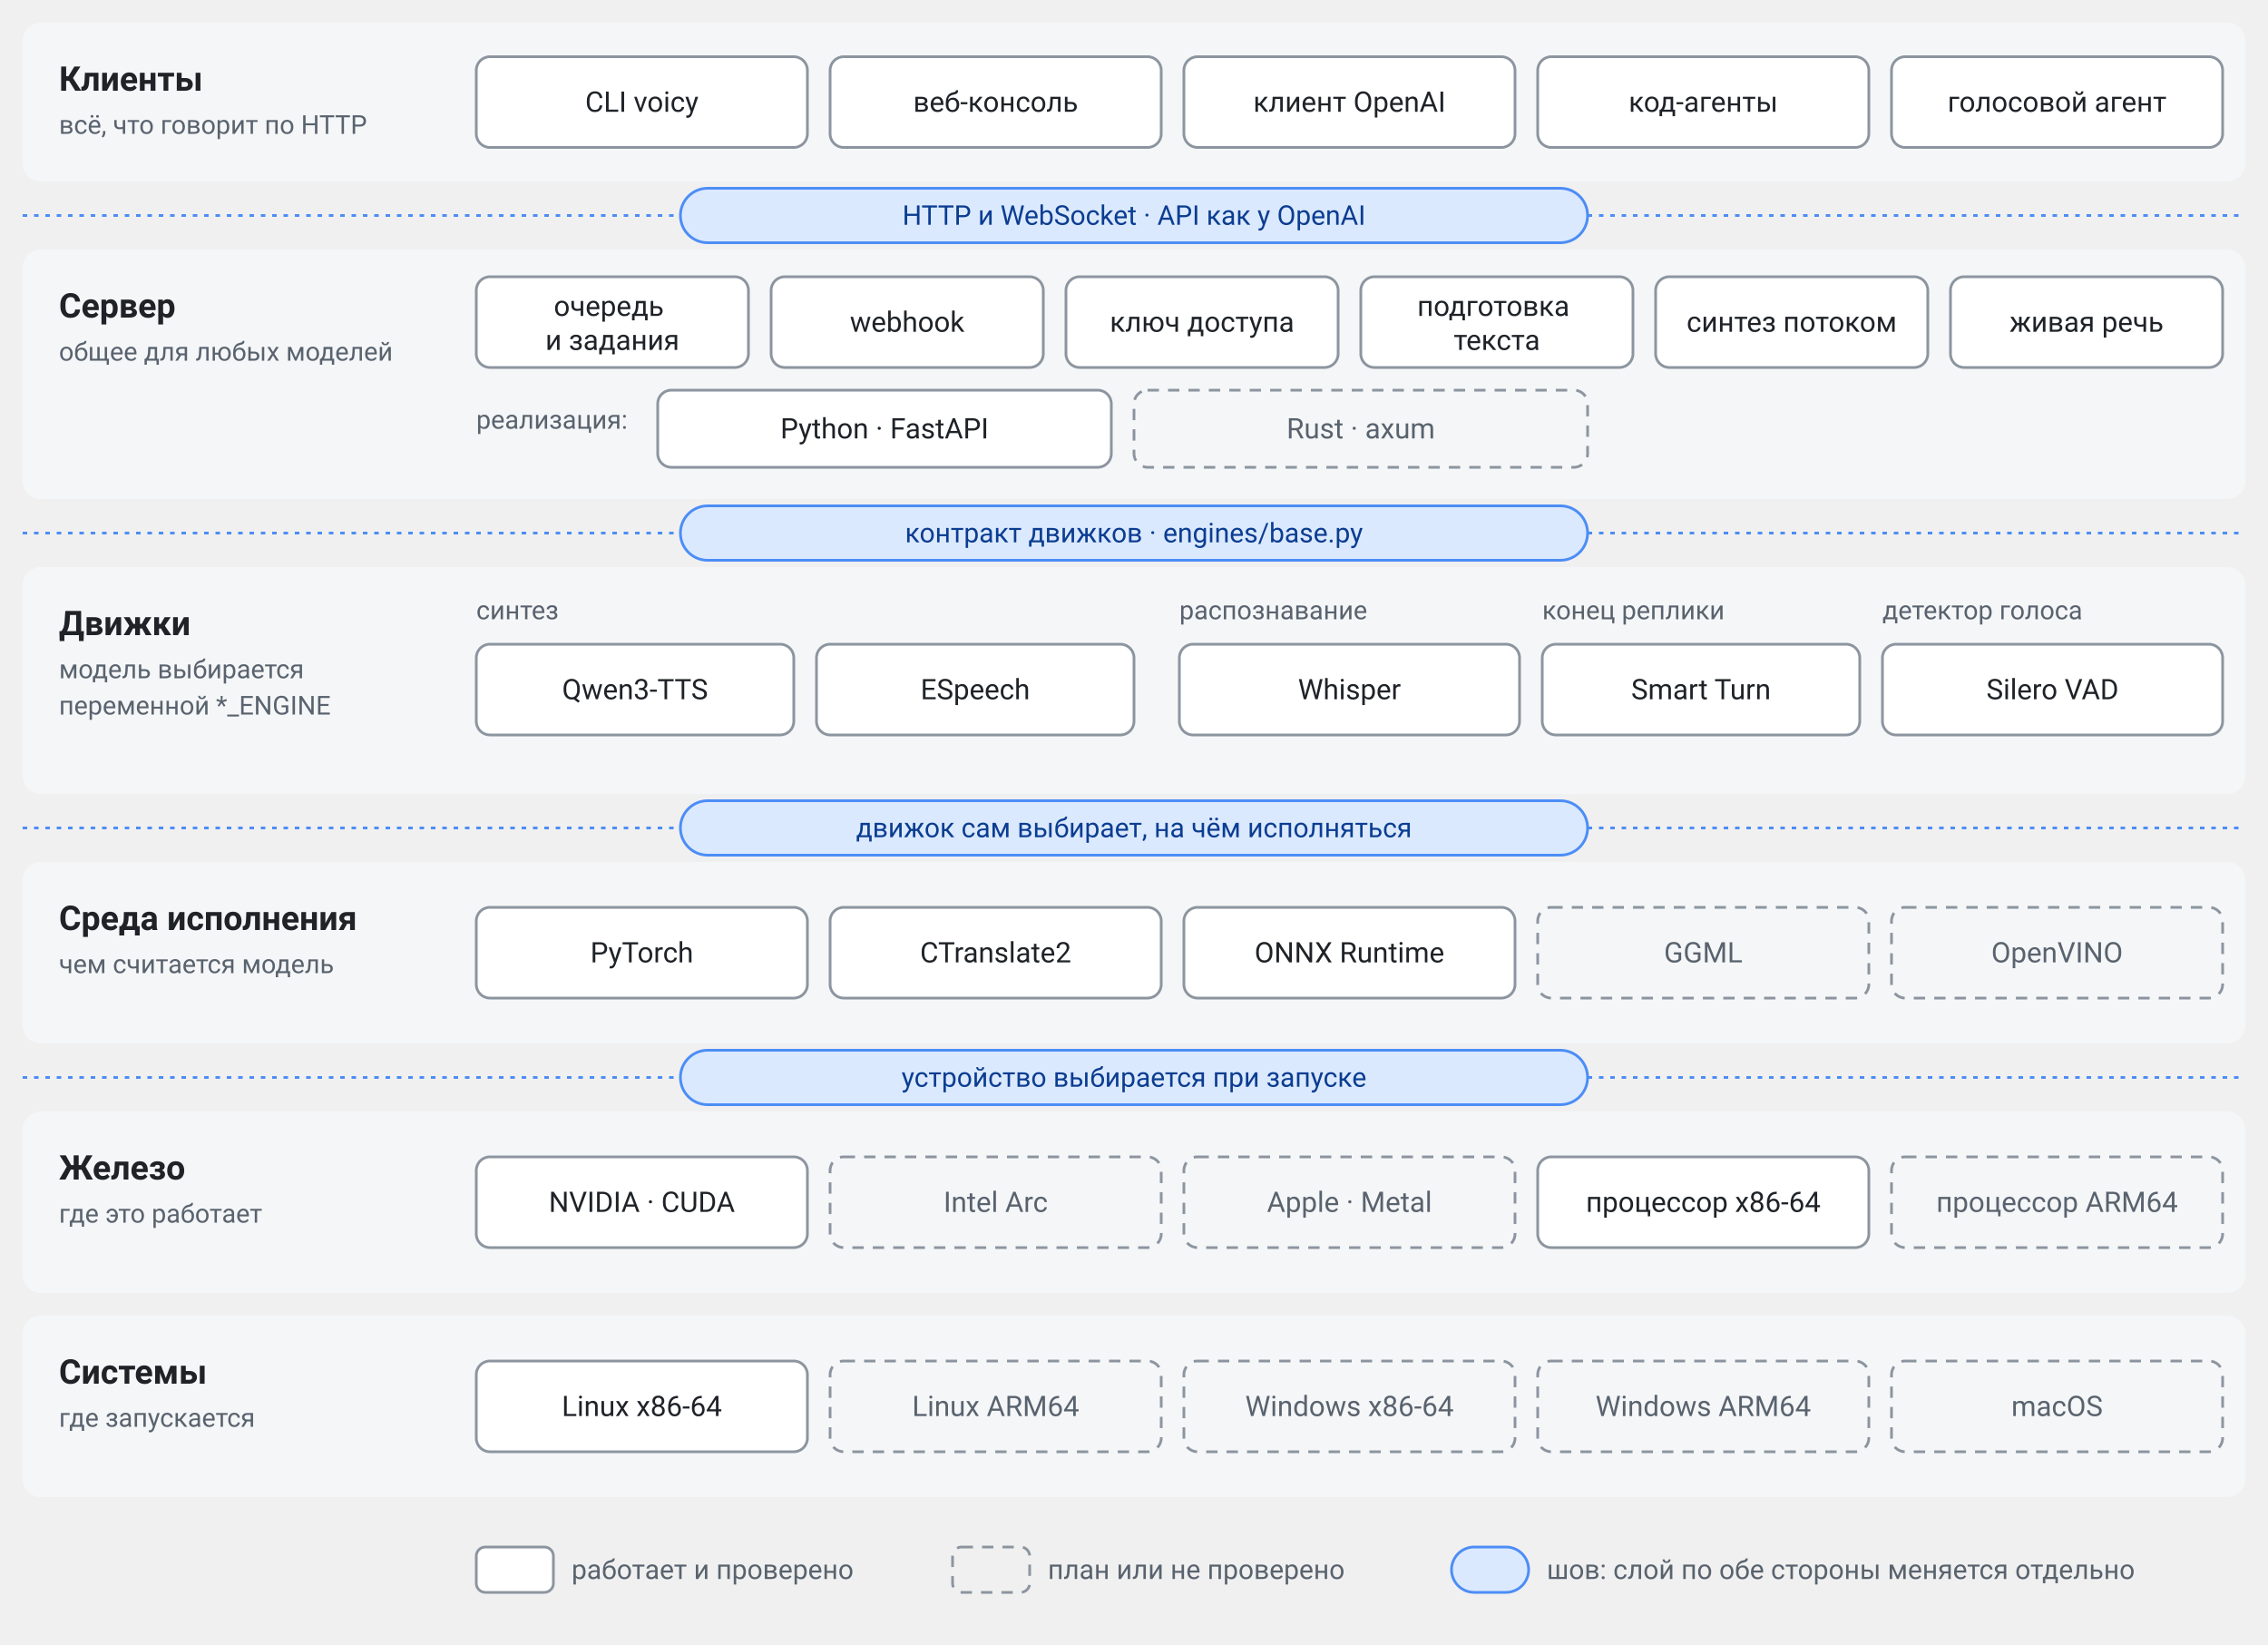
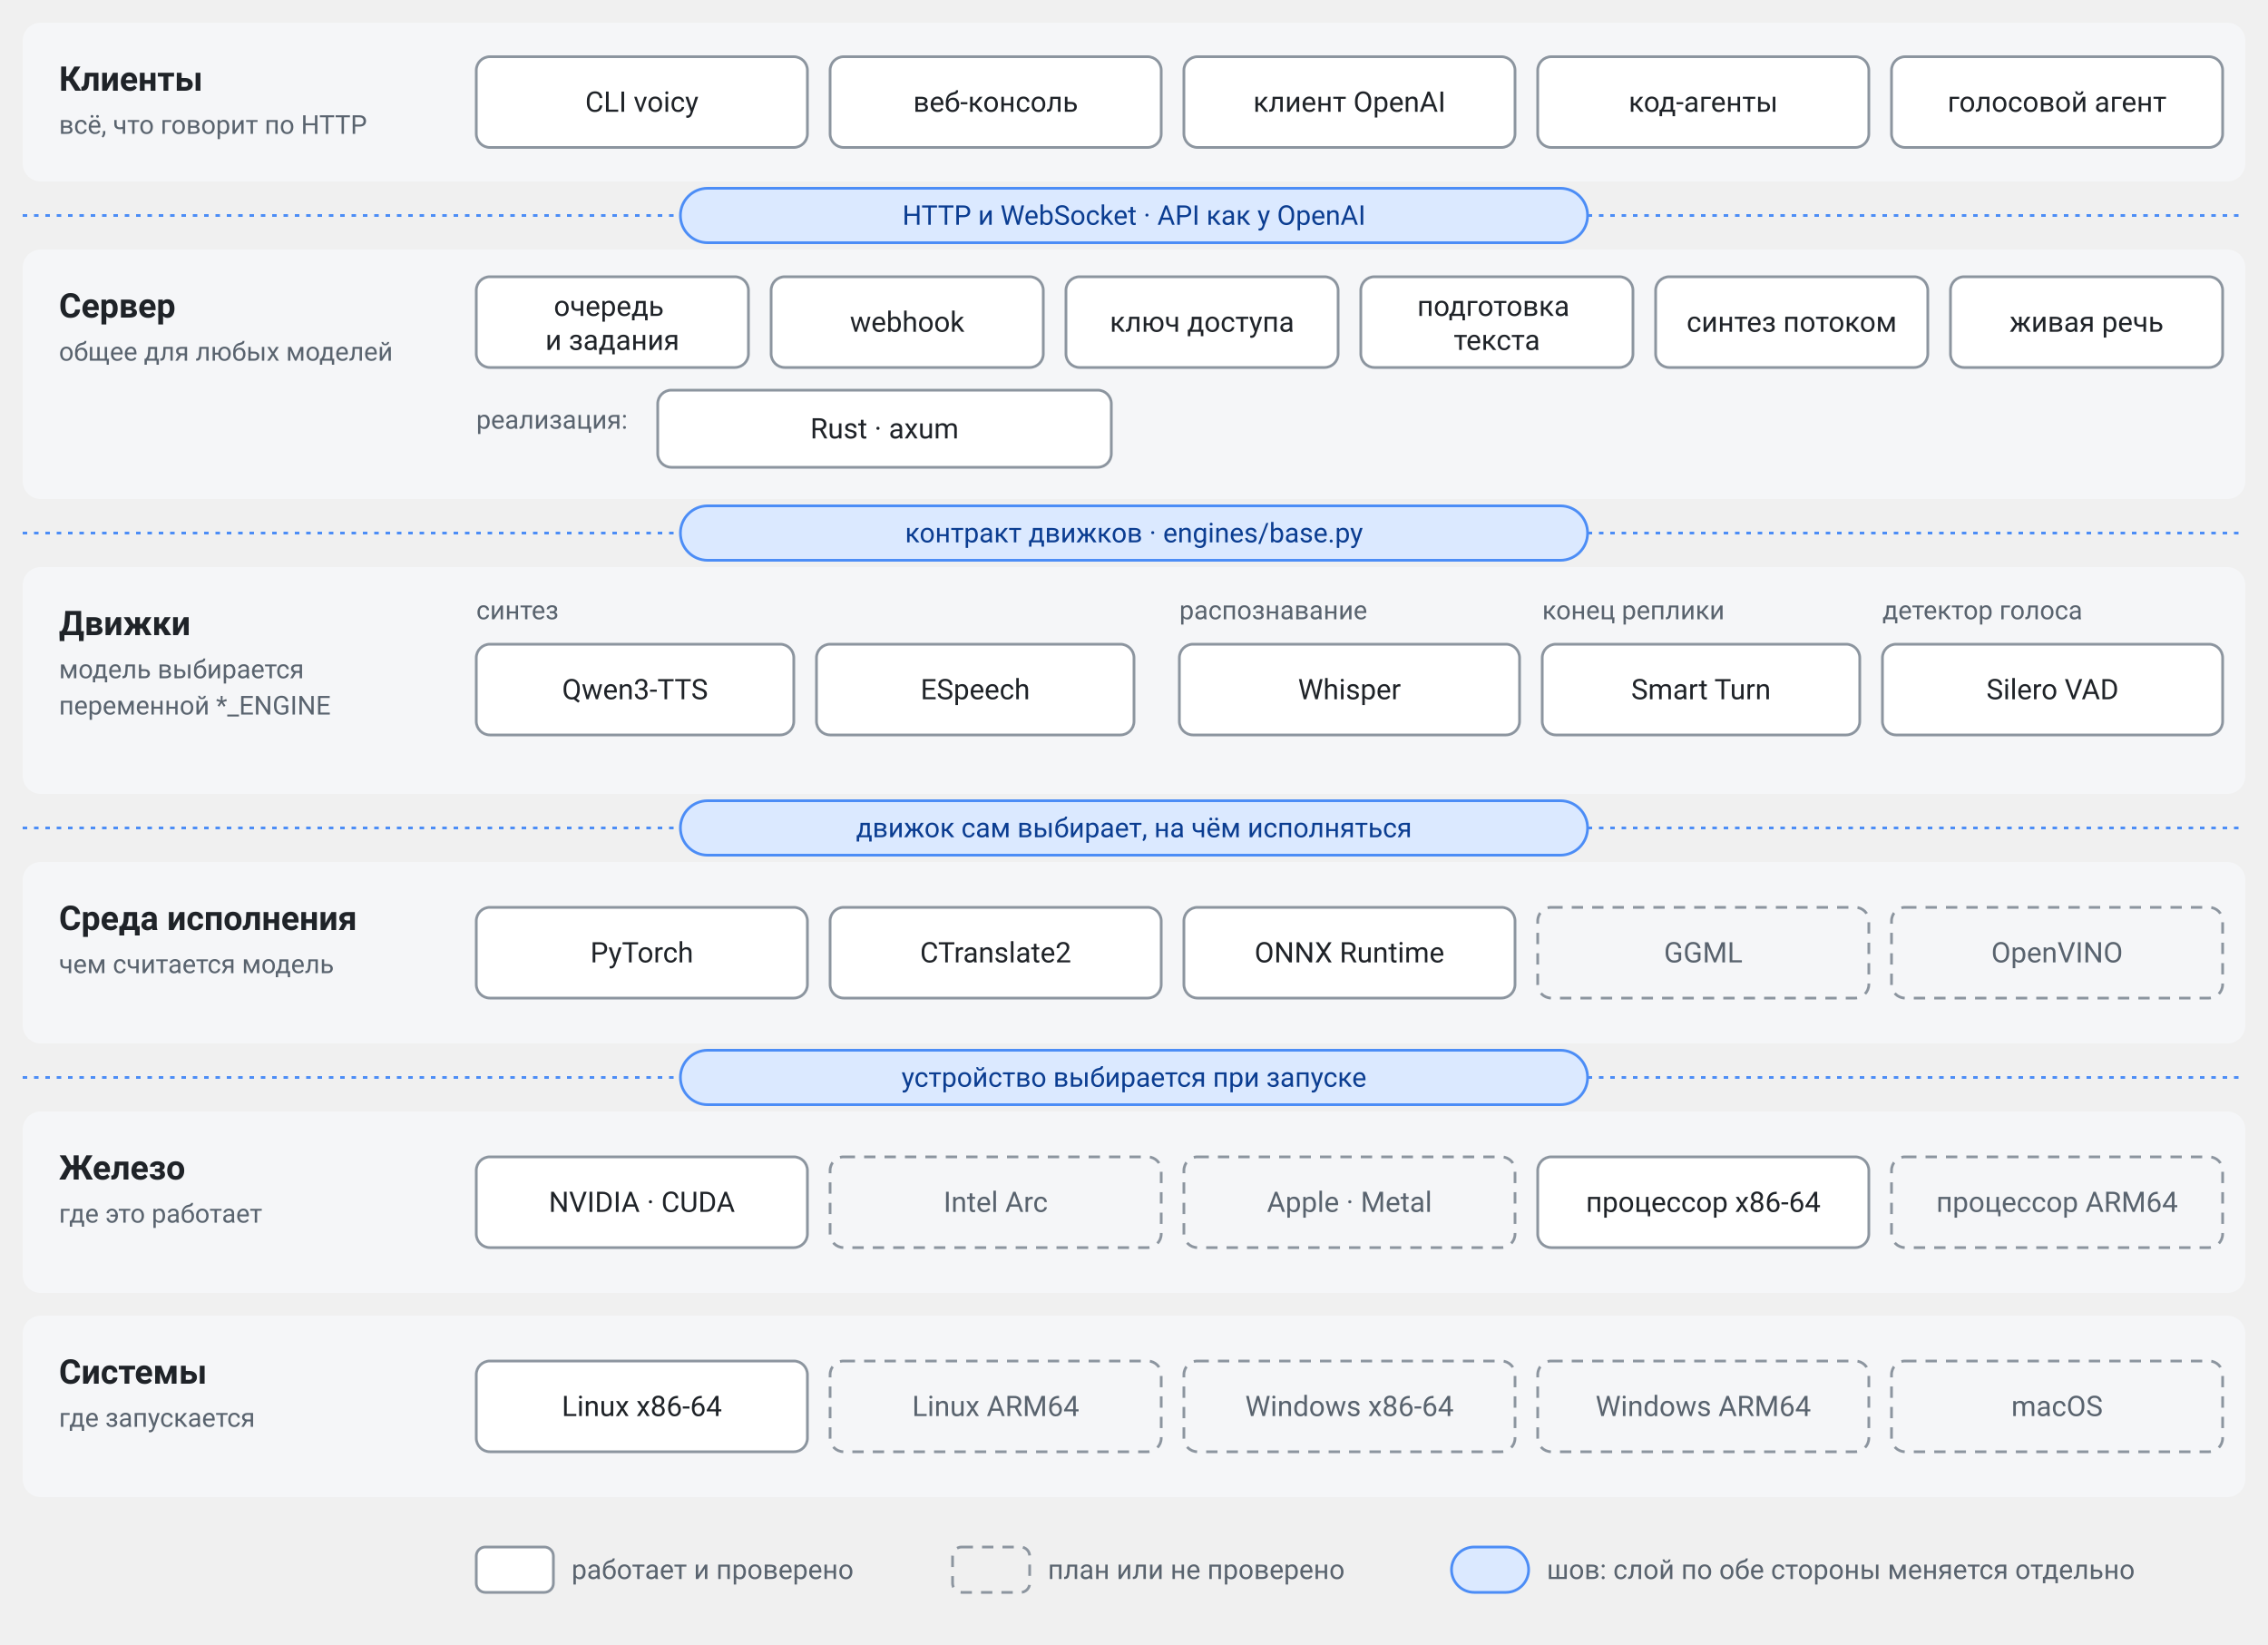
<svg xmlns="http://www.w3.org/2000/svg" viewBox="0 0 1000 725" width="1000" height="725" font-family="-apple-system, 'Segoe UI', Roboto, 'Helvetica Neue', Arial, sans-serif">
  <style>
    .band  { fill: #f5f6f8; }
    .name  { fill: #1f2328; font-size: 15px; font-weight: 600; }
    .sub   { fill: #59636e; font-size: 11.5px; }
    .box   { fill: #ffffff; stroke: #8c959f; stroke-width: 1.2; }
    .plan  { fill: none; stroke: #8c959f; stroke-width: 1.2; stroke-dasharray: 5 4; }
    .t     { fill: #1f2328; font-size: 12.5px; text-anchor: middle; dominant-baseline: central; }
    .tp    { fill: #59636e; font-size: 12.5px; text-anchor: middle; dominant-baseline: central; }
    .group { fill: #59636e; font-size: 11.5px; }
    .seam  { fill: #dbe9ff; stroke: #4c8df6; stroke-width: 1.2; }
    .st    { fill: #0b3d91; font-size: 12px; text-anchor: middle; dominant-baseline: central; }
    .line  { stroke: #4c8df6; stroke-width: 1.2; stroke-dasharray: 2 3; }
    .leg   { fill: #59636e; font-size: 12px; dominant-baseline: central; }
    @media (prefers-color-scheme: dark) {
      .band  { fill: #161b22; }
      .name  { fill: #e6edf3; }
      .sub, .group, .leg, .tp { fill: #9da7b3; }
      .box   { fill: #0d1117; stroke: #6e7681; }
      .plan  { stroke: #6e7681; }
      .t     { fill: #e6edf3; }
      .seam  { fill: #10264a; stroke: #4c8df6; }
      .st    { fill: #a8c7fa; }
    }
  </style>
  <rect class="band" x="10" y="10" width="980" height="70" rx="8" />
  <text class="name" x="26" y="40">Клиенты</text>
  <text class="sub" x="26" y="59">всё, что говорит по HTTP</text>
  <rect class="box" x="210" y="25" width="146" height="40" rx="6" />
  <text class="t" x="283" y="45">CLI voicy</text>
  <rect class="box" x="366" y="25" width="146" height="40" rx="6" />
  <text class="t" x="439" y="45">веб-консоль</text>
  <rect class="box" x="522" y="25" width="146" height="40" rx="6" />
  <text class="t" x="595" y="45">клиент OpenAI</text>
  <rect class="box" x="678" y="25" width="146" height="40" rx="6" />
  <text class="t" x="751" y="45">код-агенты</text>
  <rect class="box" x="834" y="25" width="146" height="40" rx="6" />
  <text class="t" x="907" y="45">голосовой агент</text>
  <line class="line" x1="10" y1="95" x2="990" y2="95" />
  <rect class="seam" x="300" y="83" width="400" height="24" rx="12" />
  <text class="st" x="500" y="95">HTTP и WebSocket · API как у OpenAI</text>
  <rect class="band" x="10" y="110" width="980" height="110" rx="8" />
  <text class="name" x="26" y="140">Сервер</text>
  <text class="sub" x="26" y="159">общее для любых моделей</text>
  <rect class="box" x="210" y="122" width="120" height="40" rx="6" />
  <text class="t" x="270" y="142">
    <tspan x="270" dy="-7">очередь</tspan>
    <tspan x="270" dy="15">и задания</tspan>
  </text>
  <rect class="box" x="340" y="122" width="120" height="40" rx="6" />
  <text class="t" x="400" y="142">webhook</text>
  <rect class="box" x="470" y="122" width="120" height="40" rx="6" />
  <text class="t" x="530" y="142">ключ доступа</text>
  <rect class="box" x="600" y="122" width="120" height="40" rx="6" />
  <text class="t" x="660" y="142">
    <tspan x="660" dy="-7">подготовка</tspan>
    <tspan x="660" dy="15">текста</tspan>
  </text>
  <rect class="box" x="730" y="122" width="120" height="40" rx="6" />
  <text class="t" x="790" y="142">синтез потоком</text>
  <rect class="box" x="860" y="122" width="120" height="40" rx="6" />
  <text class="t" x="920" y="142">живая речь</text>
  <text class="group" x="210" y="189">реализация:</text>
  <rect class="box" x="290" y="172" width="200" height="34" rx="6" />
-   <text class="t" x="390" y="189">Python · FastAPI</text>
-   <rect class="plan" x="500" y="172" width="200" height="34" rx="6" />
-   <text class="tp" x="600" y="189">Rust · axum</text>
+   <text class="t" x="390" y="189">Rust · axum</text>
  <line class="line" x1="10" y1="235" x2="990" y2="235" />
  <rect class="seam" x="300" y="223" width="400" height="24" rx="12" />
  <text class="st" x="500" y="235">контракт движков · engines/base.py</text>
  <rect class="band" x="10" y="250" width="980" height="100" rx="8" />
  <text class="name" x="26" y="280">Движки</text>
  <text class="sub" x="26" y="299">модель выбирается</text>
  <text class="sub" x="26" y="315">переменной *_ENGINE</text>
  <text class="group" x="210" y="273">синтез</text>
  <rect class="box" x="210" y="284" width="140" height="40" rx="6" />
  <text class="t" x="280" y="304">Qwen3-TTS</text>
  <rect class="box" x="360" y="284" width="140" height="40" rx="6" />
  <text class="t" x="430" y="304">ESpeech</text>
  <text class="group" x="520" y="273">распознавание</text>
  <rect class="box" x="520" y="284" width="150" height="40" rx="6" />
  <text class="t" x="595" y="304">Whisper</text>
  <text class="group" x="680" y="273">конец реплики</text>
  <rect class="box" x="680" y="284" width="140" height="40" rx="6" />
  <text class="t" x="750" y="304">Smart Turn</text>
  <text class="group" x="830" y="273">детектор голоса</text>
  <rect class="box" x="830" y="284" width="150" height="40" rx="6" />
  <text class="t" x="905" y="304">Silero VAD</text>
  <line class="line" x1="10" y1="365" x2="990" y2="365" />
  <rect class="seam" x="300" y="353" width="400" height="24" rx="12" />
  <text class="st" x="500" y="365">движок сам выбирает, на чём исполняться</text>
  <rect class="band" x="10" y="380" width="980" height="80" rx="8" />
  <text class="name" x="26" y="410">Среда исполнения</text>
  <text class="sub" x="26" y="429">чем считается модель</text>
  <rect class="box" x="210" y="400" width="146" height="40" rx="6" />
  <text class="t" x="283" y="420">PyTorch</text>
  <rect class="box" x="366" y="400" width="146" height="40" rx="6" />
  <text class="t" x="439" y="420">CTranslate2</text>
  <rect class="box" x="522" y="400" width="146" height="40" rx="6" />
  <text class="t" x="595" y="420">ONNX Runtime</text>
  <rect class="plan" x="678" y="400" width="146" height="40" rx="6" />
  <text class="tp" x="751" y="420">GGML</text>
  <rect class="plan" x="834" y="400" width="146" height="40" rx="6" />
  <text class="tp" x="907" y="420">OpenVINO</text>
  <line class="line" x1="10" y1="475" x2="990" y2="475" />
  <rect class="seam" x="300" y="463" width="400" height="24" rx="12" />
  <text class="st" x="500" y="475">устройство выбирается при запуске</text>
  <rect class="band" x="10" y="490" width="980" height="80" rx="8" />
  <text class="name" x="26" y="520">Железо</text>
  <text class="sub" x="26" y="539">где это работает</text>
  <rect class="box" x="210" y="510" width="146" height="40" rx="6" />
  <text class="t" x="283" y="530">NVIDIA · CUDA</text>
  <rect class="plan" x="366" y="510" width="146" height="40" rx="6" />
  <text class="tp" x="439" y="530">Intel Arc</text>
  <rect class="plan" x="522" y="510" width="146" height="40" rx="6" />
  <text class="tp" x="595" y="530">Apple · Metal</text>
  <rect class="box" x="678" y="510" width="146" height="40" rx="6" />
  <text class="t" x="751" y="530">процессор x86-64</text>
  <rect class="plan" x="834" y="510" width="146" height="40" rx="6" />
  <text class="tp" x="907" y="530">процессор ARM64</text>
  <rect class="band" x="10" y="580" width="980" height="80" rx="8" />
  <text class="name" x="26" y="610">Системы</text>
  <text class="sub" x="26" y="629">где запускается</text>
  <rect class="box" x="210" y="600" width="146" height="40" rx="6" />
  <text class="t" x="283" y="620">Linux x86-64</text>
  <rect class="plan" x="366" y="600" width="146" height="40" rx="6" />
  <text class="tp" x="439" y="620">Linux ARM64</text>
  <rect class="plan" x="522" y="600" width="146" height="40" rx="6" />
  <text class="tp" x="595" y="620">Windows x86-64</text>
  <rect class="plan" x="678" y="600" width="146" height="40" rx="6" />
  <text class="tp" x="751" y="620">Windows ARM64</text>
  <rect class="plan" x="834" y="600" width="146" height="40" rx="6" />
  <text class="tp" x="907" y="620">macOS</text>
  <rect class="box" x="210" y="682" width="34" height="20" rx="4" />
  <text class="leg" x="252" y="692">работает и проверено</text>
  <rect class="plan" x="420" y="682" width="34" height="20" rx="4" />
  <text class="leg" x="462" y="692">план или не проверено</text>
  <rect class="seam" x="640" y="682" width="34" height="20" rx="10" />
  <text class="leg" x="682" y="692">шов: слой по обе стороны меняется отдельно</text>
</svg>
